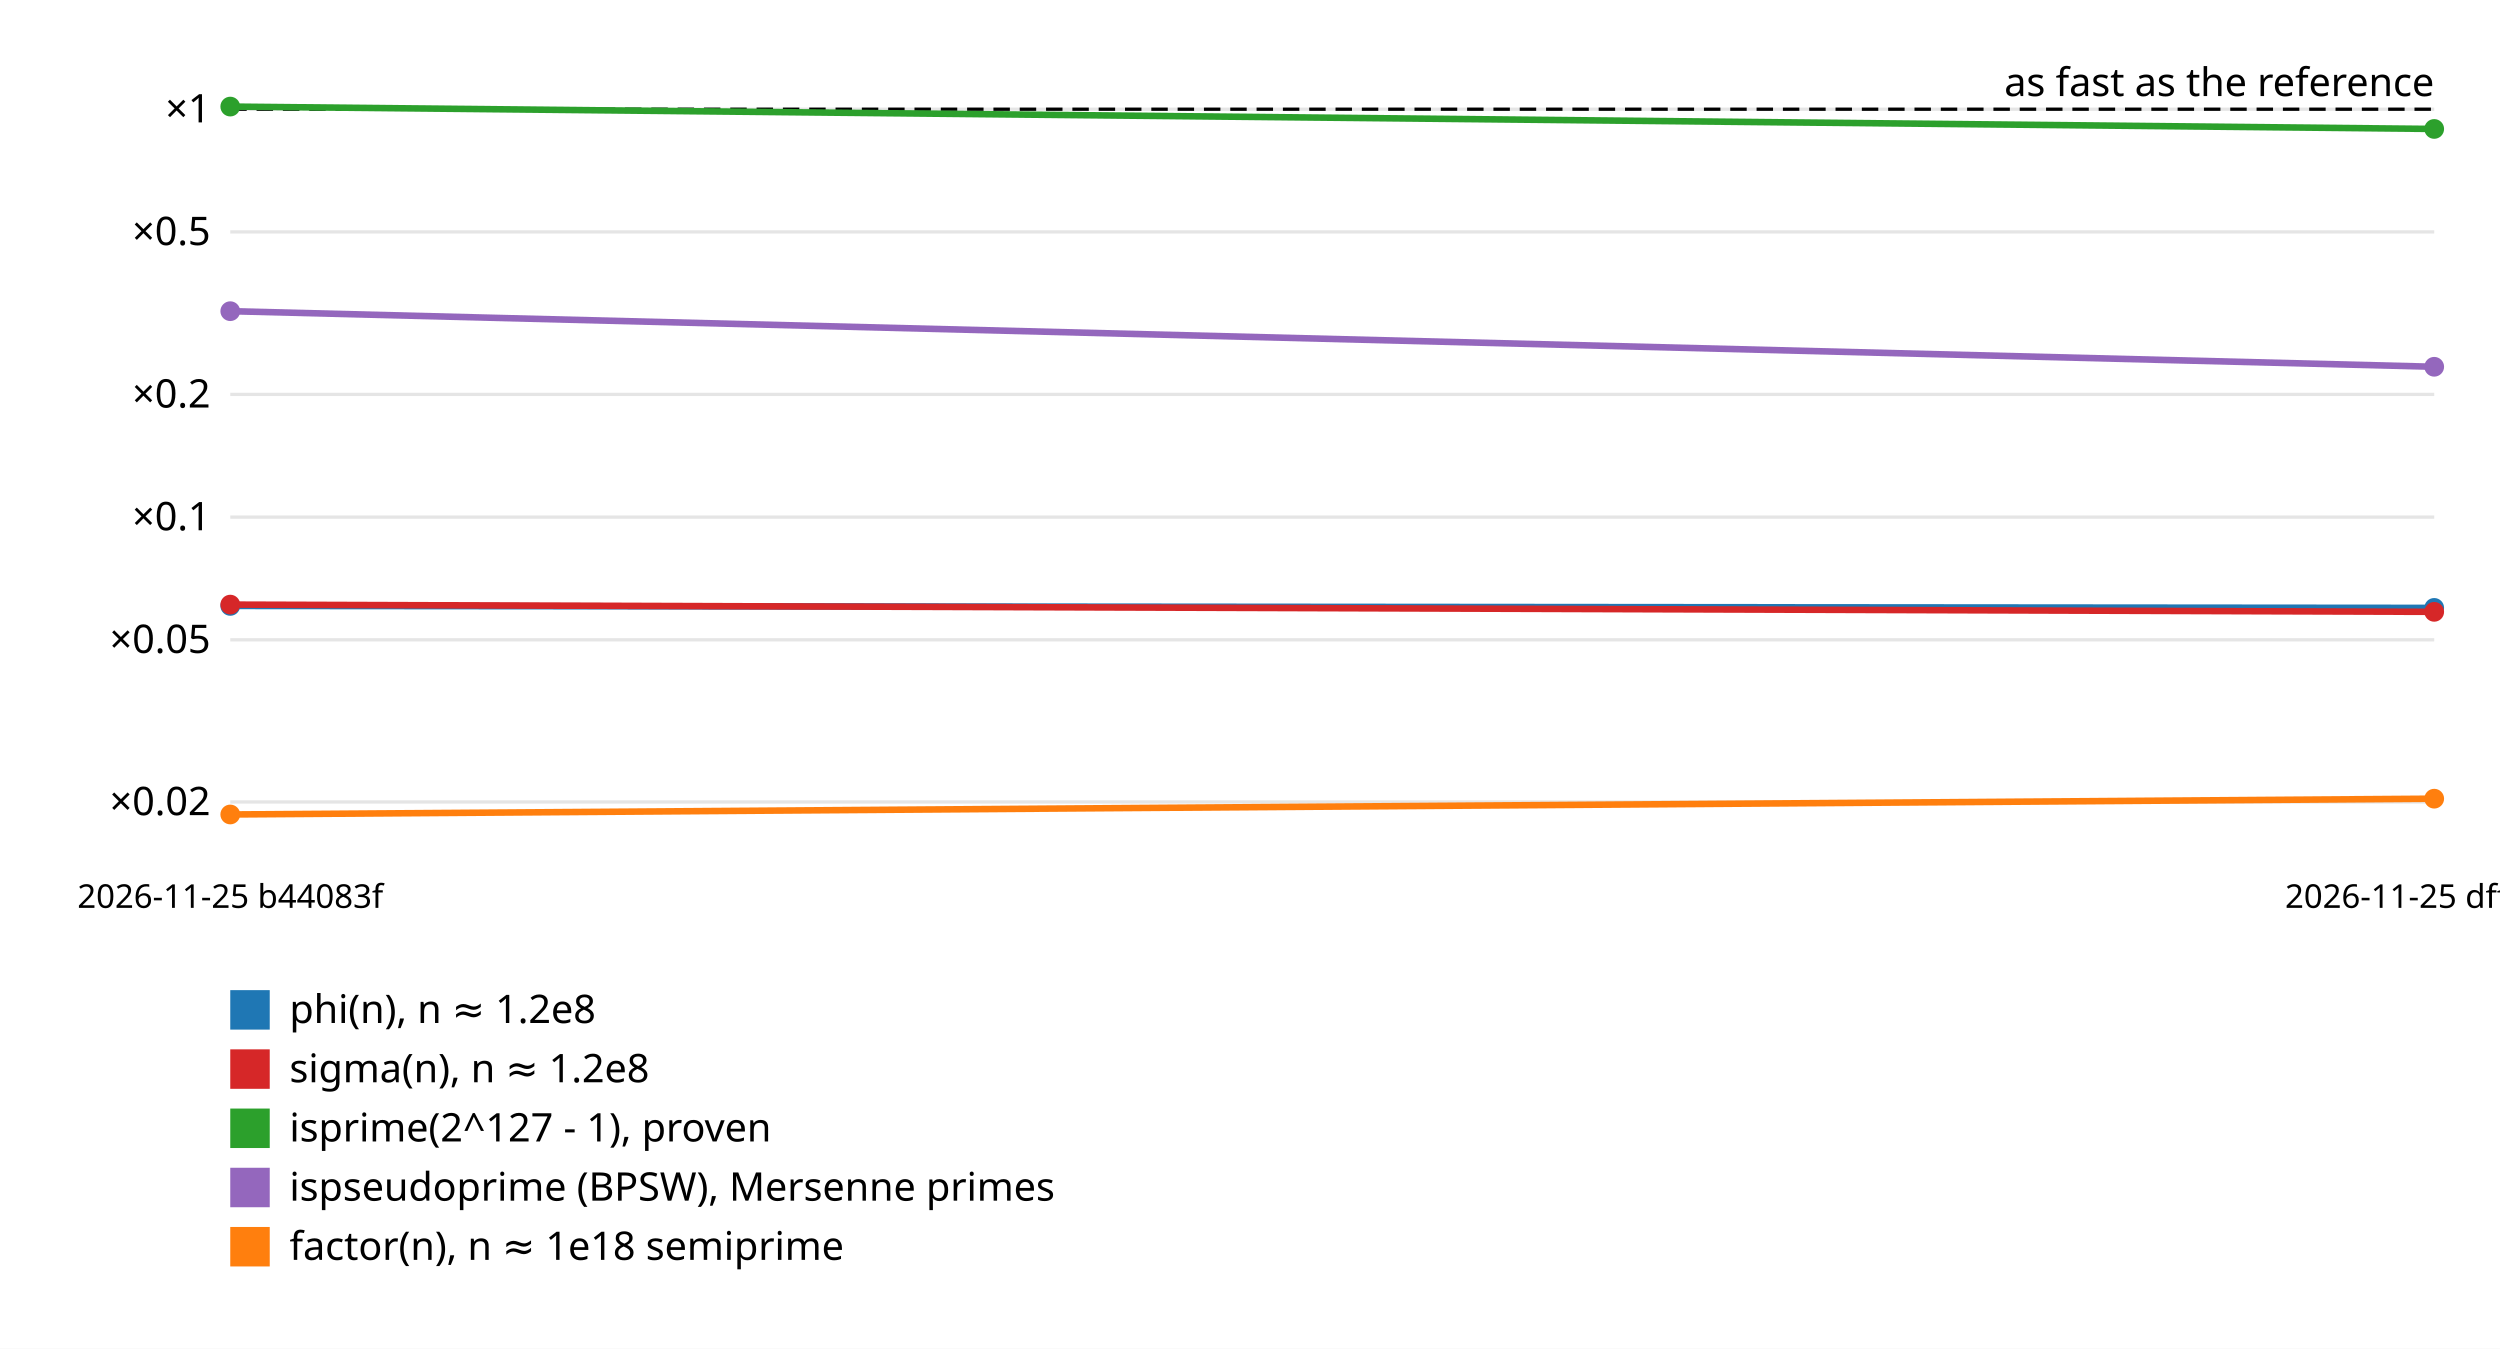
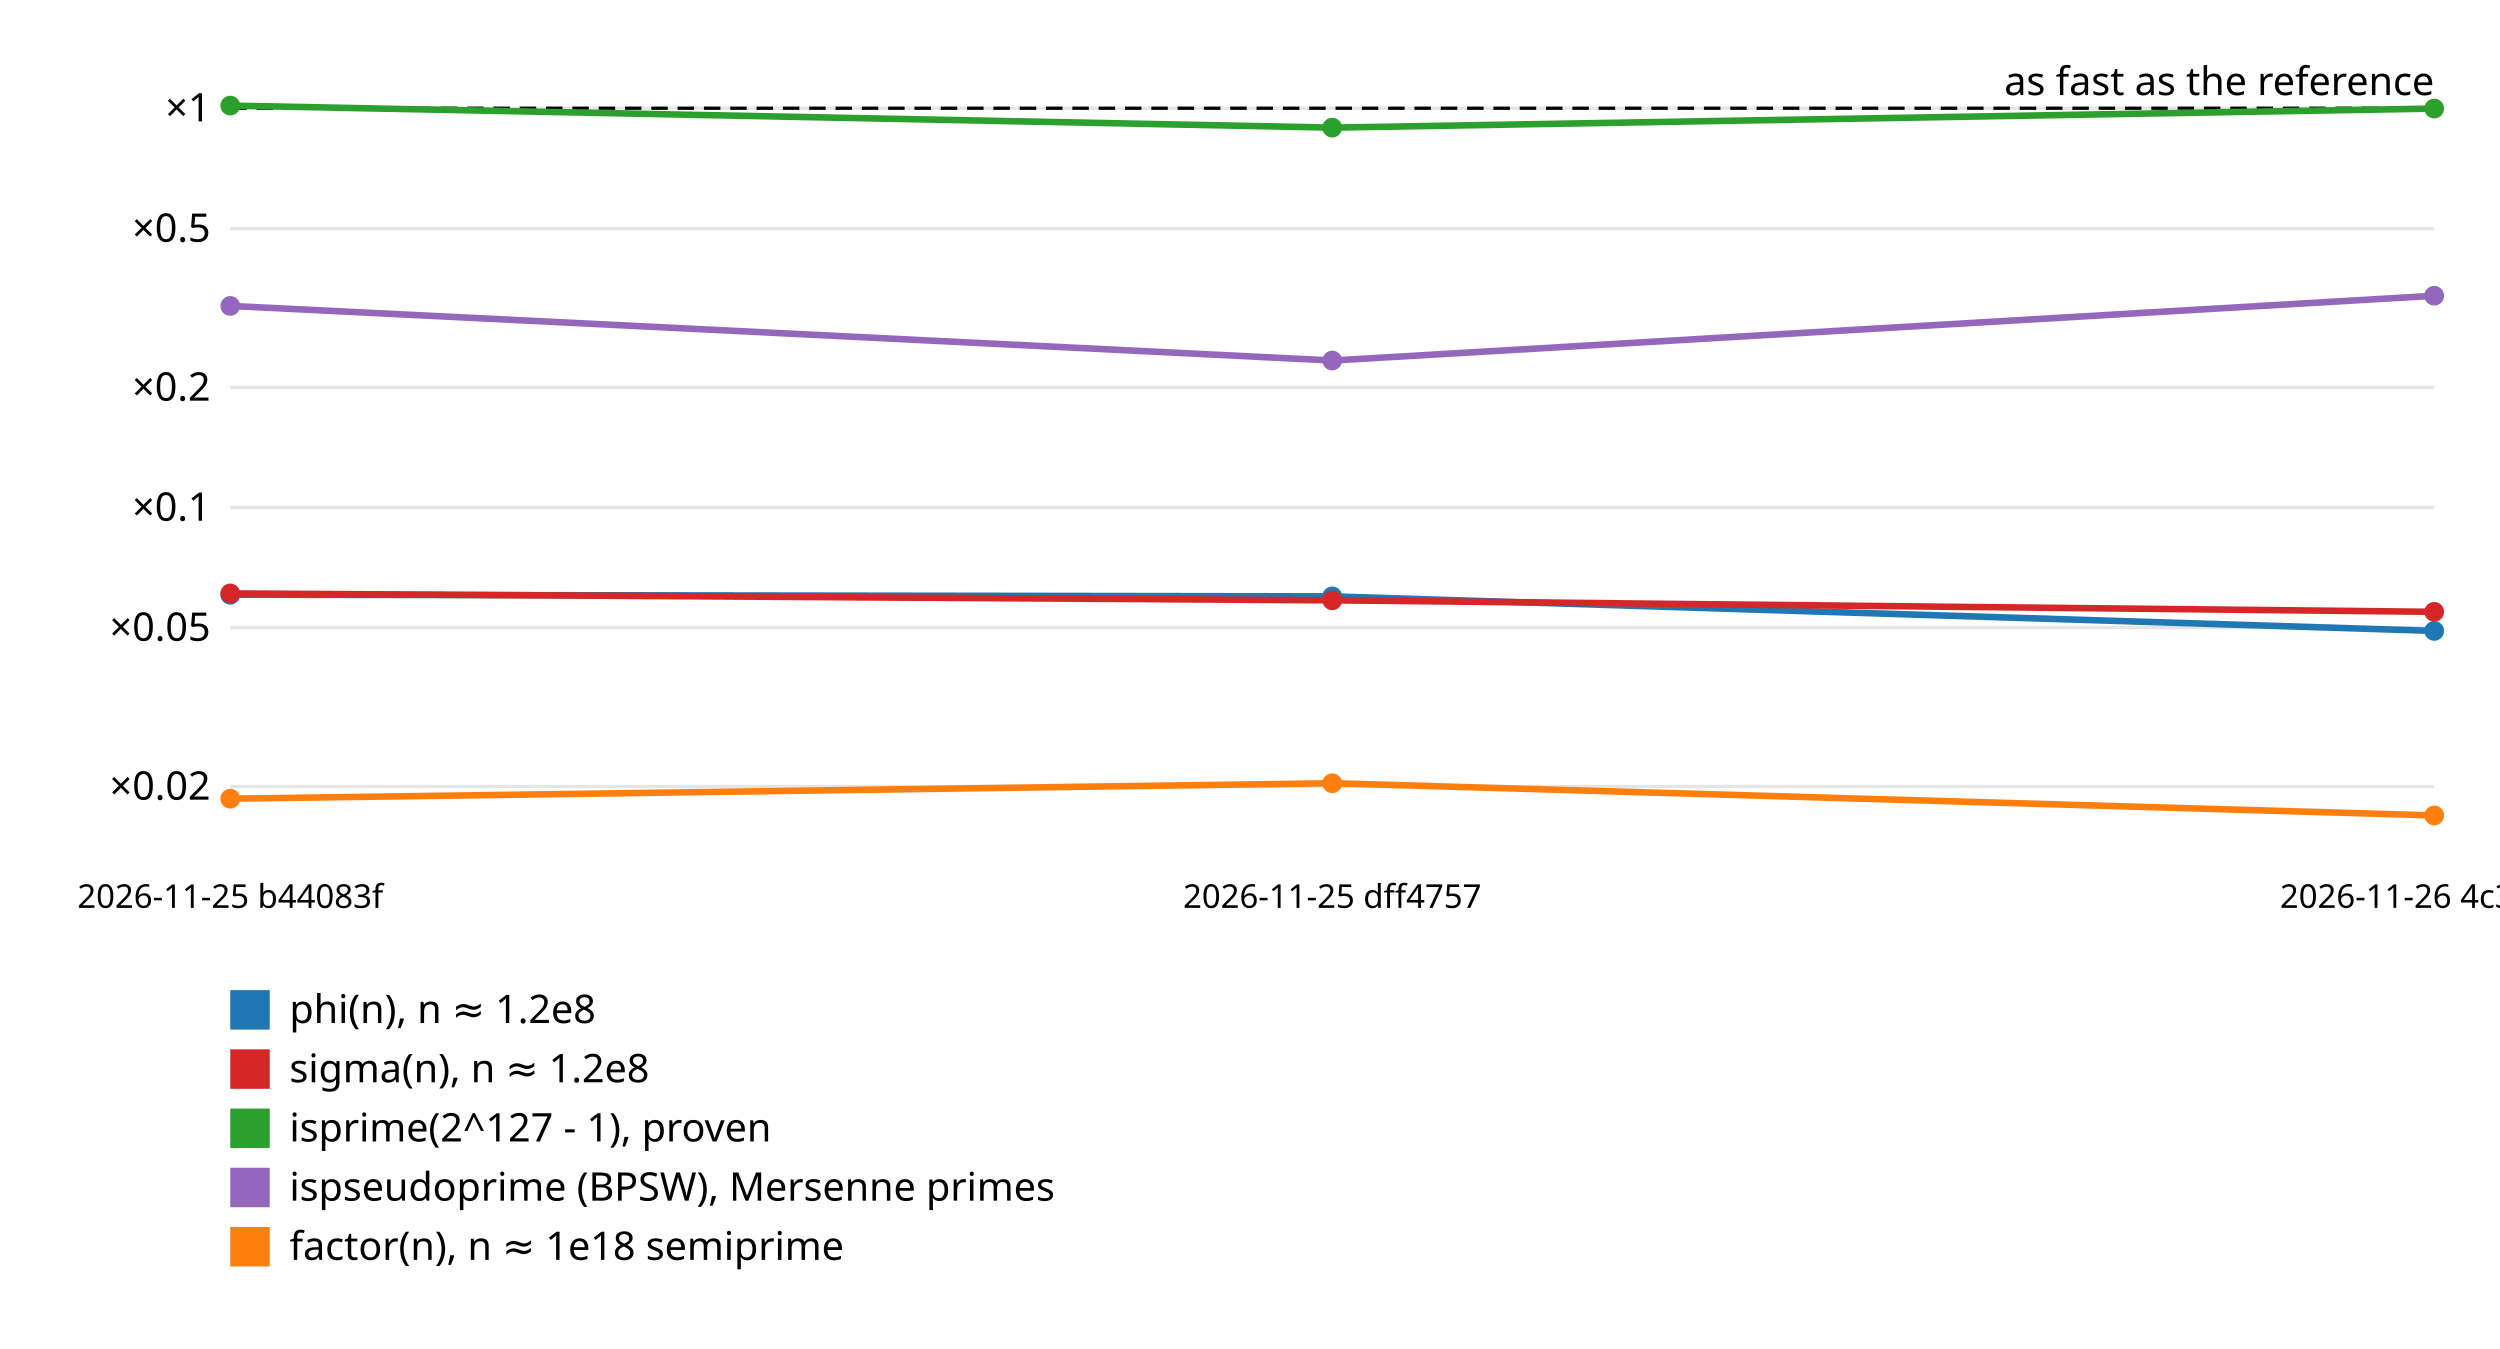
<svg xmlns="http://www.w3.org/2000/svg" width="760" height="410" font-family="sans-serif" font-size="12">
  <rect width="760" height="410" fill="white" />
-   <line x1="70" x2="740" y1="243.8" y2="243.8" stroke="#e5e5e5" />
-   <text x="64" y="247.8" text-anchor="end">×0.02</text>
-   <line x1="70" x2="740" y1="194.5" y2="194.5" stroke="#e5e5e5" />
-   <text x="64" y="198.5" text-anchor="end">×0.05</text>
-   <line x1="70" x2="740" y1="157.2" y2="157.2" stroke="#e5e5e5" />
-   <text x="64" y="161.2" text-anchor="end">×0.1</text>
-   <line x1="70" x2="740" y1="119.9" y2="119.9" stroke="#e5e5e5" />
-   <text x="64" y="123.9" text-anchor="end">×0.2</text>
-   <line x1="70" x2="740" y1="70.5" y2="70.5" stroke="#e5e5e5" />
-   <text x="64" y="74.5" text-anchor="end">×0.5</text>
-   <line x1="70" x2="740" y1="33.2" y2="33.2" stroke="#e5e5e5" />
-   <text x="64" y="37.2" text-anchor="end">×1</text>
-   <line x1="70" x2="740" y1="33.2" y2="33.2" stroke="black" stroke-dasharray="5 3" />
-   <text x="740" y="29.2" text-anchor="end">as fast as the reference</text>
+   <line x1="70" x2="740" y1="239.1" y2="239.1" stroke="#e5e5e5" />
+   <text x="64" y="243.1" text-anchor="end">×0.02</text>
+   <line x1="70" x2="740" y1="190.8" y2="190.8" stroke="#e5e5e5" />
+   <text x="64" y="194.8" text-anchor="end">×0.05</text>
+   <line x1="70" x2="740" y1="154.3" y2="154.3" stroke="#e5e5e5" />
+   <text x="64" y="158.3" text-anchor="end">×0.1</text>
+   <line x1="70" x2="740" y1="117.8" y2="117.8" stroke="#e5e5e5" />
+   <text x="64" y="121.8" text-anchor="end">×0.2</text>
+   <line x1="70" x2="740" y1="69.5" y2="69.5" stroke="#e5e5e5" />
+   <text x="64" y="73.5" text-anchor="end">×0.5</text>
+   <line x1="70" x2="740" y1="32.9" y2="32.9" stroke="#e5e5e5" />
+   <text x="64" y="36.9" text-anchor="end">×1</text>
+   <line x1="70" x2="740" y1="32.9" y2="32.9" stroke="black" stroke-dasharray="5 3" />
+   <text x="740" y="28.9" text-anchor="end">as fast as the reference</text>
  <text x="70.0" y="276" text-anchor="middle" font-size="10">2026-11-25 b44083f</text>
-   <text x="740.0" y="276" text-anchor="middle" font-size="10">2026-11-25 dff4757</text>
-   <polyline points="70.0,184.2 740.0,184.8" fill="none" stroke="#1f77b4" stroke-width="2" />
-   <circle cx="70.0" cy="184.2" r="3" fill="#1f77b4" />
-   <circle cx="740.0" cy="184.8" r="3" fill="#1f77b4" />
+   <text x="405.0" y="276" text-anchor="middle" font-size="10">2026-11-25 dff4757</text>
+   <text x="740.0" y="276" text-anchor="middle" font-size="10">2026-11-26 4c333a4</text>
+   <polyline points="70.0,180.8 405.0,181.3 740.0,191.8" fill="none" stroke="#1f77b4" stroke-width="2" />
+   <circle cx="70.0" cy="180.8" r="3" fill="#1f77b4" />
+   <circle cx="405.0" cy="181.3" r="3" fill="#1f77b4" />
+   <circle cx="740.0" cy="191.8" r="3" fill="#1f77b4" />
  <rect x="70" y="301" width="12" height="12" fill="#1f77b4" />
  <text x="88" y="311">phi(n), n ≈ 1.2e8</text>
-   <polyline points="70.0,183.8 740.0,186.0" fill="none" stroke="#d62728" stroke-width="2" />
-   <circle cx="70.0" cy="183.8" r="3" fill="#d62728" />
+   <polyline points="70.0,180.4 405.0,182.5 740.0,186.0" fill="none" stroke="#d62728" stroke-width="2" />
+   <circle cx="70.0" cy="180.4" r="3" fill="#d62728" />
+   <circle cx="405.0" cy="182.5" r="3" fill="#d62728" />
  <circle cx="740.0" cy="186.0" r="3" fill="#d62728" />
  <rect x="70" y="319" width="12" height="12" fill="#d62728" />
  <text x="88" y="329">sigma(n), n ≈ 1.2e8</text>
-   <polyline points="70.0,32.4 740.0,39.2" fill="none" stroke="#2ca02c" stroke-width="2" />
-   <circle cx="70.0" cy="32.4" r="3" fill="#2ca02c" />
-   <circle cx="740.0" cy="39.2" r="3" fill="#2ca02c" />
+   <polyline points="70.0,32.1 405.0,38.8 740.0,33.0" fill="none" stroke="#2ca02c" stroke-width="2" />
+   <circle cx="70.0" cy="32.1" r="3" fill="#2ca02c" />
+   <circle cx="405.0" cy="38.8" r="3" fill="#2ca02c" />
+   <circle cx="740.0" cy="33.0" r="3" fill="#2ca02c" />
  <rect x="70" y="337" width="12" height="12" fill="#2ca02c" />
  <text x="88" y="347">isprime(2^127 - 1), proven</text>
-   <polyline points="70.0,94.6 740.0,111.5" fill="none" stroke="#9467bd" stroke-width="2" />
-   <circle cx="70.0" cy="94.6" r="3" fill="#9467bd" />
-   <circle cx="740.0" cy="111.5" r="3" fill="#9467bd" />
+   <polyline points="70.0,93.0 405.0,109.6 740.0,89.9" fill="none" stroke="#9467bd" stroke-width="2" />
+   <circle cx="70.0" cy="93.0" r="3" fill="#9467bd" />
+   <circle cx="405.0" cy="109.6" r="3" fill="#9467bd" />
+   <circle cx="740.0" cy="89.9" r="3" fill="#9467bd" />
  <rect x="70" y="355" width="12" height="12" fill="#9467bd" />
  <text x="88" y="365">ispseudoprime (BPSW), Mersenne primes</text>
-   <polyline points="70.0,247.6 740.0,242.8" fill="none" stroke="#ff7f0e" stroke-width="2" />
-   <circle cx="70.0" cy="247.6" r="3" fill="#ff7f0e" />
-   <circle cx="740.0" cy="242.8" r="3" fill="#ff7f0e" />
+   <polyline points="70.0,242.8 405.0,238.1 740.0,247.9" fill="none" stroke="#ff7f0e" stroke-width="2" />
+   <circle cx="70.0" cy="242.8" r="3" fill="#ff7f0e" />
+   <circle cx="405.0" cy="238.1" r="3" fill="#ff7f0e" />
+   <circle cx="740.0" cy="247.9" r="3" fill="#ff7f0e" />
  <rect x="70" y="373" width="12" height="12" fill="#ff7f0e" />
  <text x="88" y="383">factor(n), n ≈ 1e18 semiprime</text>
</svg>
